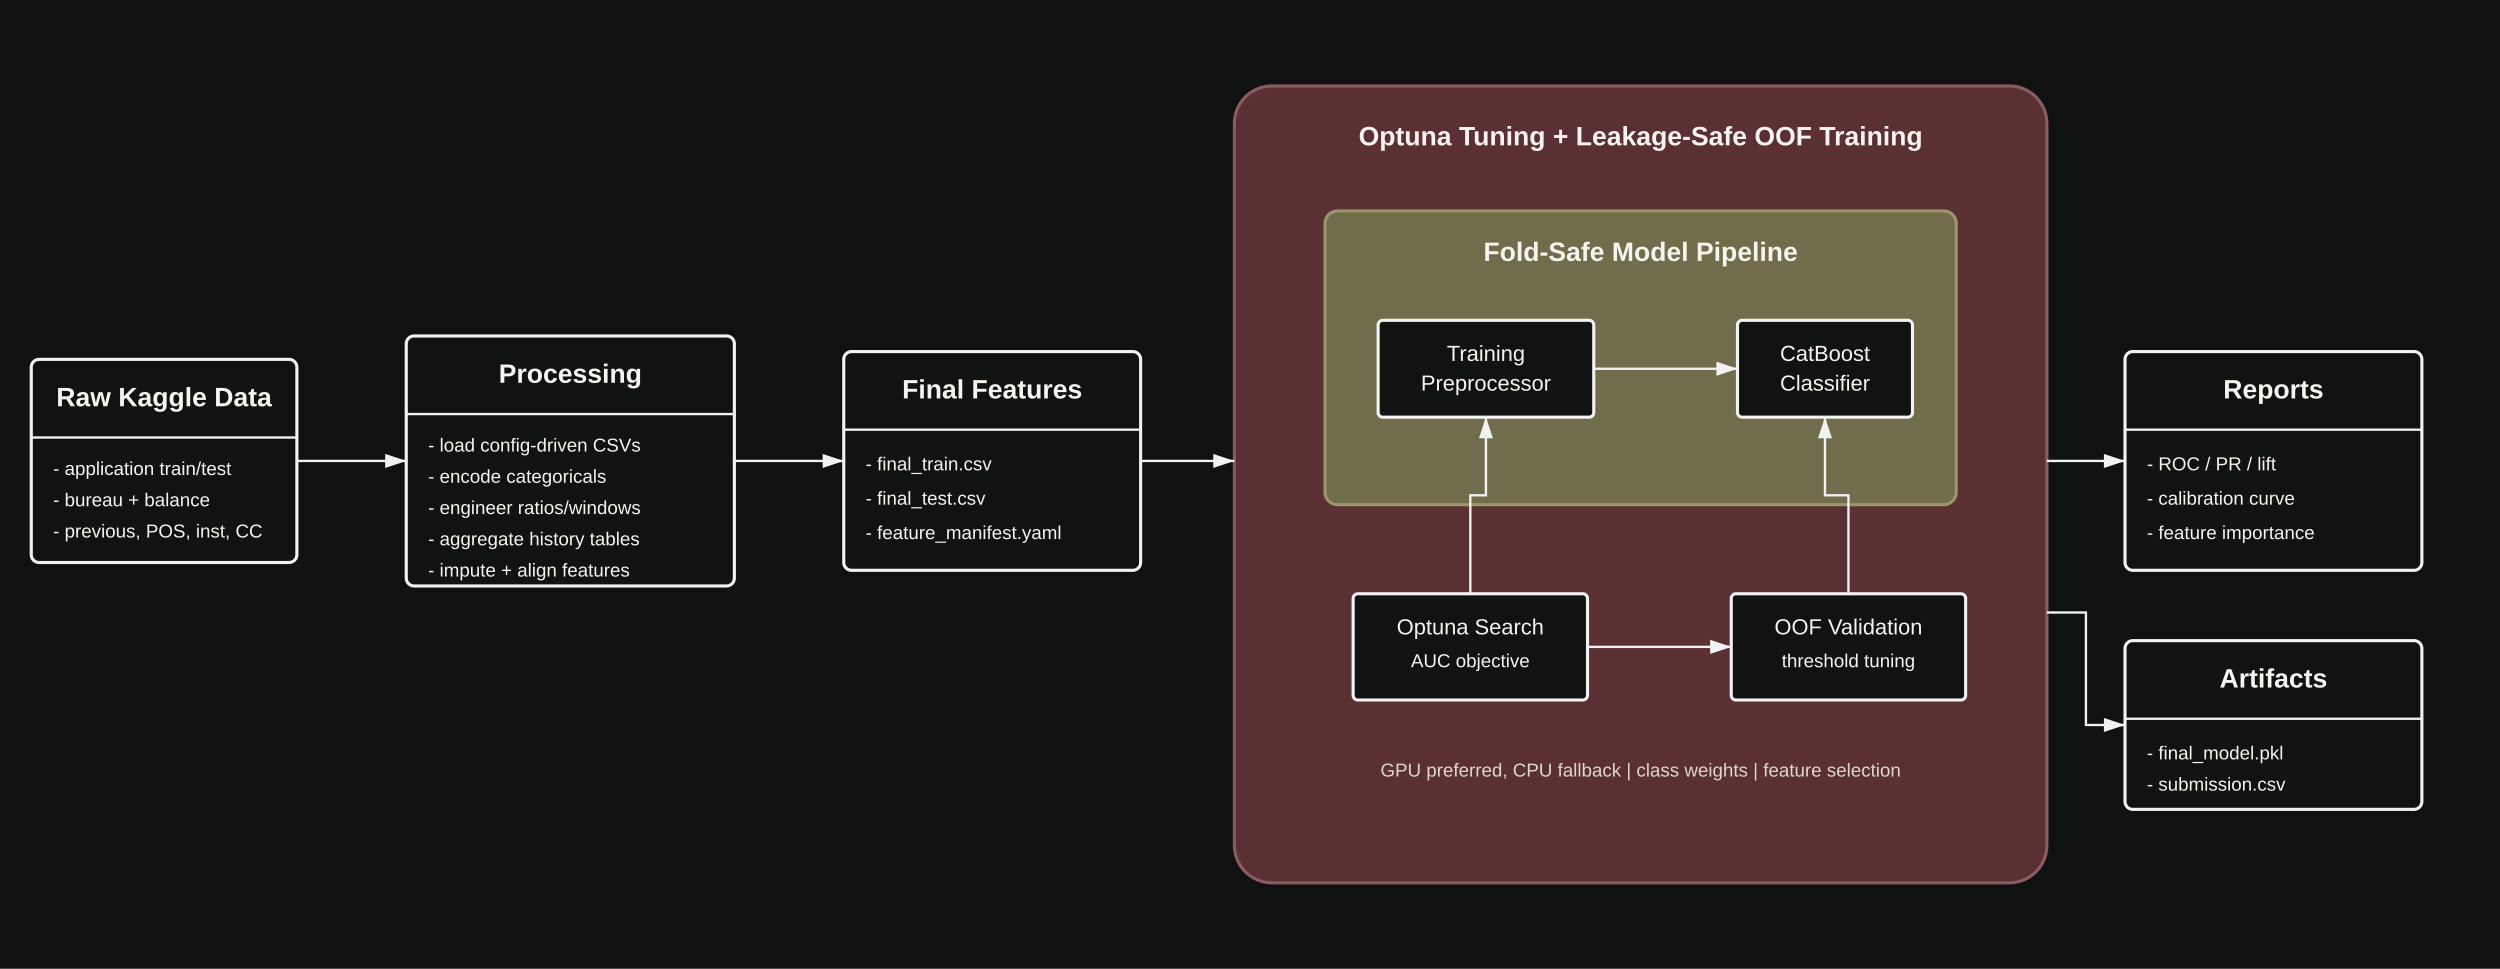
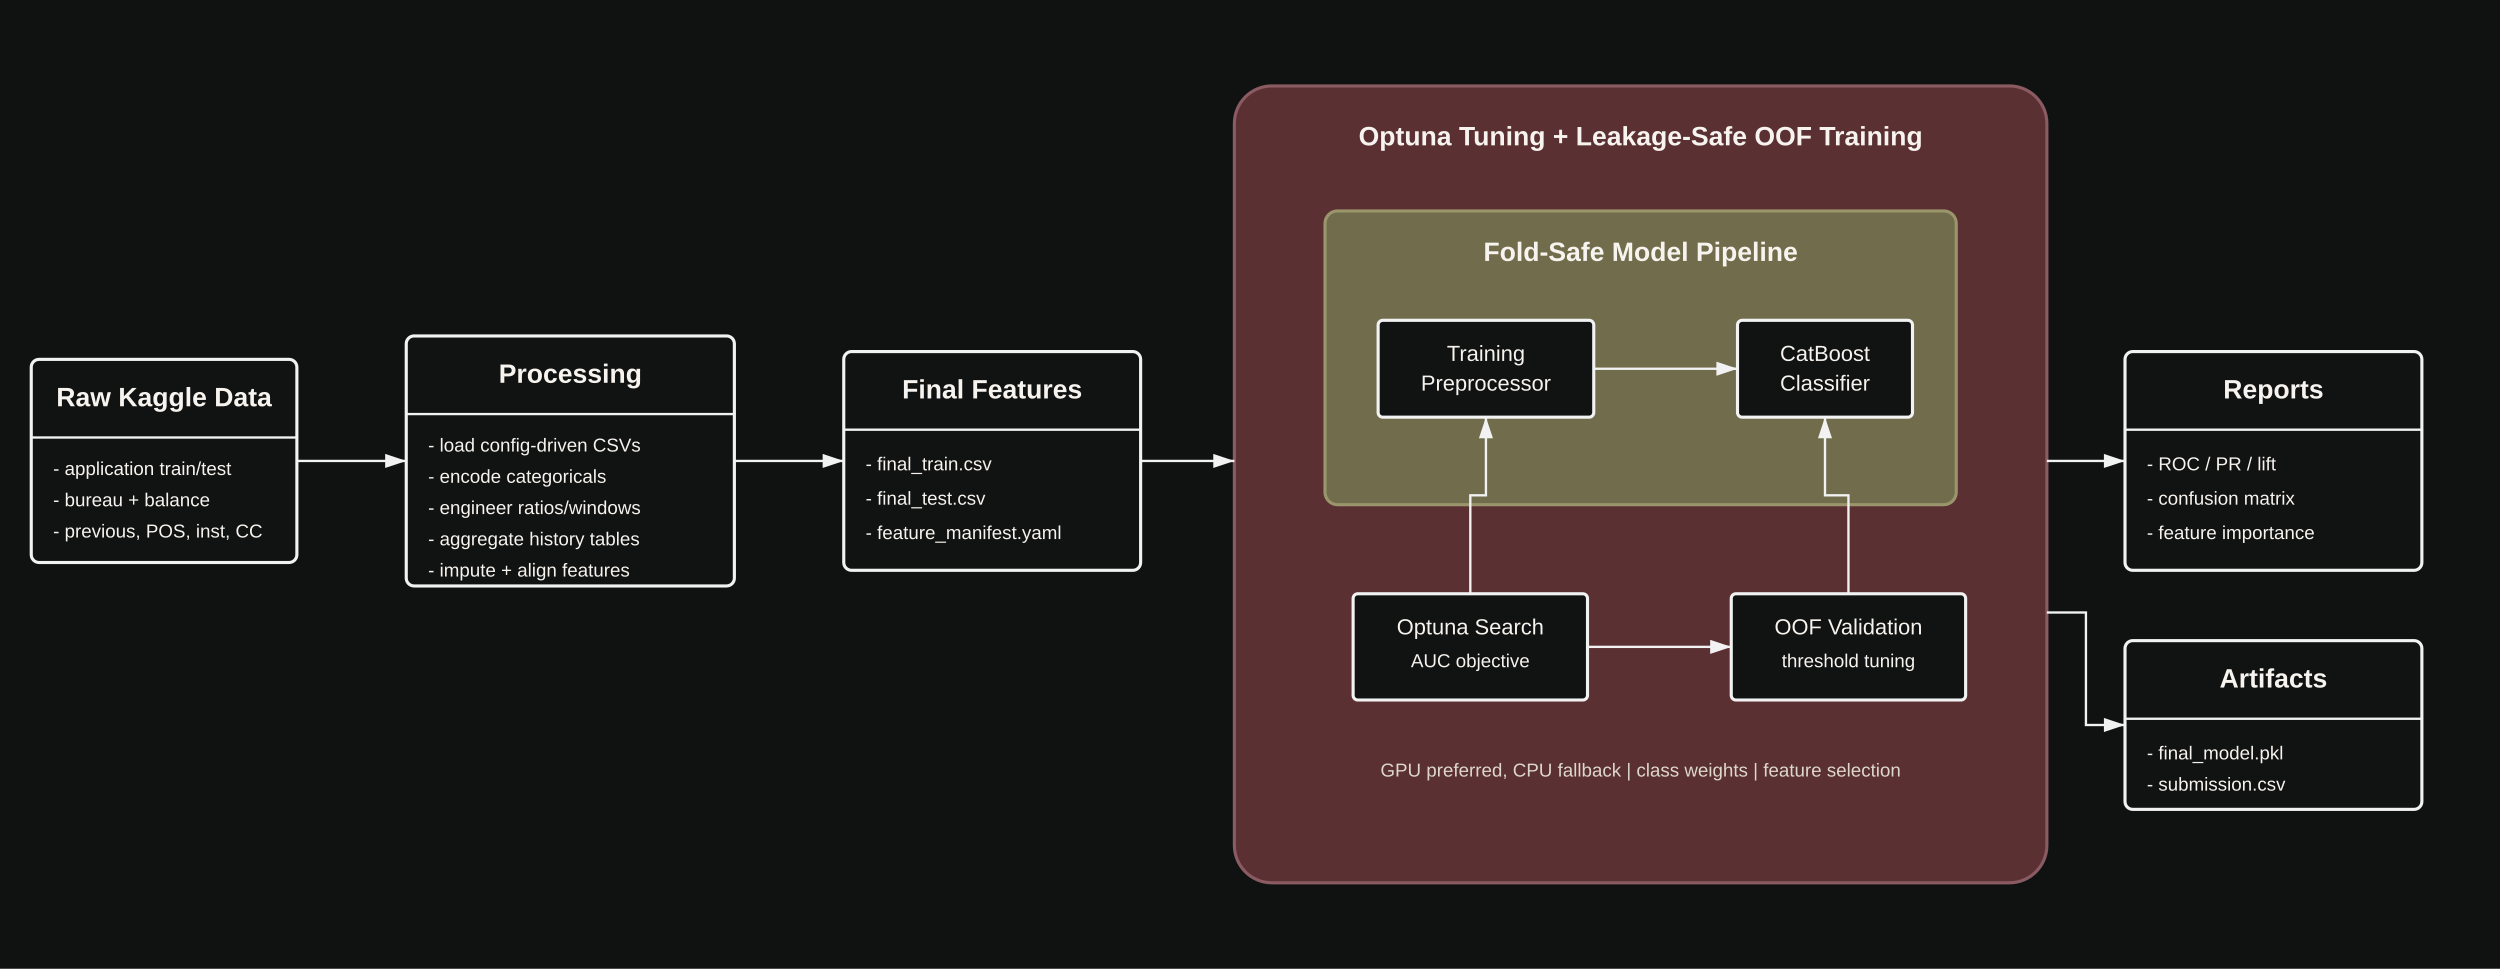
<svg xmlns="http://www.w3.org/2000/svg" width="1600" height="620" viewBox="0 0 1600 620" role="img" aria-labelledby="title desc">
  <defs>
    <marker id="arrow" markerWidth="10" markerHeight="10" refX="9" refY="3" orient="auto" markerUnits="strokeWidth">
      <path d="M0,0 L9,3 L0,6 Z" fill="#f2f2f2" />
    </marker>
    <style>
      .bg { fill: #101211; }
      .box { fill: #111313; stroke: #f2f2f2; stroke-width: 2; }
      .outer { fill: #5a3033; stroke: #8a5b62; stroke-width: 2; }
      .inner { fill: #716d4c; stroke: #9a956b; stroke-width: 2; }
      .text { fill: #f7f3ee; font-family: Arial, Helvetica, sans-serif; font-size: 14px; }
      .title { fill: #f7f3ee; font-family: Arial, Helvetica, sans-serif; font-size: 17px; font-weight: 700; }
      .small { fill: #f7f3ee; font-family: Arial, Helvetica, sans-serif; font-size: 12px; }
      .muted { fill: #ded8cc; font-family: Arial, Helvetica, sans-serif; font-size: 12px; }
      .arrow { stroke: #f2f2f2; stroke-width: 1.5; fill: none; marker-end: url(#arrow); }
      .line { stroke: #f2f2f2; stroke-width: 1.5; fill: none; }
    </style>
  </defs>
  <rect class="bg" x="0" y="0" width="1600" height="620" />
  <g transform="translate(20 230)">
    <rect class="box" x="0" y="0" width="170" height="130" rx="5" />
    <text class="title" x="85" y="30" text-anchor="middle">Raw Kaggle Data</text>
    <line class="line" x1="0" y1="50" x2="170" y2="50" />
    <text class="small" x="14" y="74">- application train/test</text>
    <text class="small" x="14" y="94">- bureau + balance</text>
    <text class="small" x="14" y="114">- previous, POS, inst, CC</text>
  </g>
  <g transform="translate(260 215)">
    <rect class="box" x="0" y="0" width="210" height="160" rx="5" />
    <text class="title" x="105" y="30" text-anchor="middle">Processing</text>
    <line class="line" x1="0" y1="50" x2="210" y2="50" />
    <text class="small" x="14" y="74">- load config-driven CSVs</text>
    <text class="small" x="14" y="94">- encode categoricals</text>
    <text class="small" x="14" y="114">- engineer ratios/windows</text>
    <text class="small" x="14" y="134">- aggregate history tables</text>
    <text class="small" x="14" y="154">- impute + align features</text>
  </g>
  <g transform="translate(540 225)">
    <rect class="box" x="0" y="0" width="190" height="140" rx="5" />
    <text class="title" x="95" y="30" text-anchor="middle">Final Features</text>
    <line class="line" x1="0" y1="50" x2="190" y2="50" />
    <text class="small" x="14" y="76">- final_train.csv</text>
    <text class="small" x="14" y="98">- final_test.csv</text>
    <text class="small" x="14" y="120">- feature_manifest.yaml</text>
  </g>
  <g transform="translate(790 55)">
    <rect class="outer" x="0" y="0" width="520" height="510" rx="24" />
    <text class="title" x="260" y="38" text-anchor="middle">Optuna Tuning + Leakage-Safe OOF Training</text>
    <rect class="inner" x="58" y="80" width="404" height="188" rx="8" />
    <text class="title" x="260" y="112" text-anchor="middle">Fold-Safe Model Pipeline</text>
    <rect class="box" x="92" y="150" width="138" height="62" rx="3" />
    <text class="text" x="161" y="176" text-anchor="middle">Training</text>
    <text class="text" x="161" y="195" text-anchor="middle">Preprocessor</text>
    <rect class="box" x="322" y="150" width="112" height="62" rx="3" />
    <text class="text" x="378" y="176" text-anchor="middle">CatBoost</text>
    <text class="text" x="378" y="195" text-anchor="middle">Classifier</text>
    <line class="arrow" x1="230" y1="181" x2="322" y2="181" />
    <rect class="box" x="76" y="325" width="150" height="68" rx="3" />
    <text class="text" x="151" y="351" text-anchor="middle">Optuna Search</text>
    <text class="small" x="151" y="372" text-anchor="middle">AUC objective</text>
    <rect class="box" x="318" y="325" width="150" height="68" rx="3" />
    <text class="text" x="393" y="351" text-anchor="middle">OOF Validation</text>
    <text class="small" x="393" y="372" text-anchor="middle">threshold tuning</text>
    <line class="arrow" x1="226" y1="359" x2="318" y2="359" />
    <path class="arrow" d="M151 325 V262 H161 V212" />
    <path class="arrow" d="M393 325 V262 H378 V212" />
    <text class="muted" x="260" y="442" text-anchor="middle">GPU preferred, CPU fallback | class weights | feature selection</text>
  </g>
  <g transform="translate(1360 225)">
    <rect class="box" x="0" y="0" width="190" height="140" rx="5" />
    <text class="title" x="95" y="30" text-anchor="middle">Reports</text>
    <line class="line" x1="0" y1="50" x2="190" y2="50" />
    <text class="small" x="14" y="76">- ROC / PR / lift</text>
-     <text class="small" x="14" y="98">- calibration curve</text>
+     <text class="small" x="14" y="98">- confusion matrix</text>
    <text class="small" x="14" y="120">- feature importance</text>
  </g>
  <g transform="translate(1360 410)">
    <rect class="box" x="0" y="0" width="190" height="108" rx="5" />
    <text class="title" x="95" y="30" text-anchor="middle">Artifacts</text>
    <line class="line" x1="0" y1="50" x2="190" y2="50" />
    <text class="small" x="14" y="76">- final_model.pkl</text>
    <text class="small" x="14" y="96">- submission.csv</text>
  </g>
  <line class="arrow" x1="190" y1="295" x2="260" y2="295" />
  <line class="arrow" x1="470" y1="295" x2="540" y2="295" />
  <line class="arrow" x1="730" y1="295" x2="790" y2="295" />
  <line class="arrow" x1="1310" y1="295" x2="1360" y2="295" />
  <path class="arrow" d="M1310 392 H1335 V464 H1360" />
</svg>
